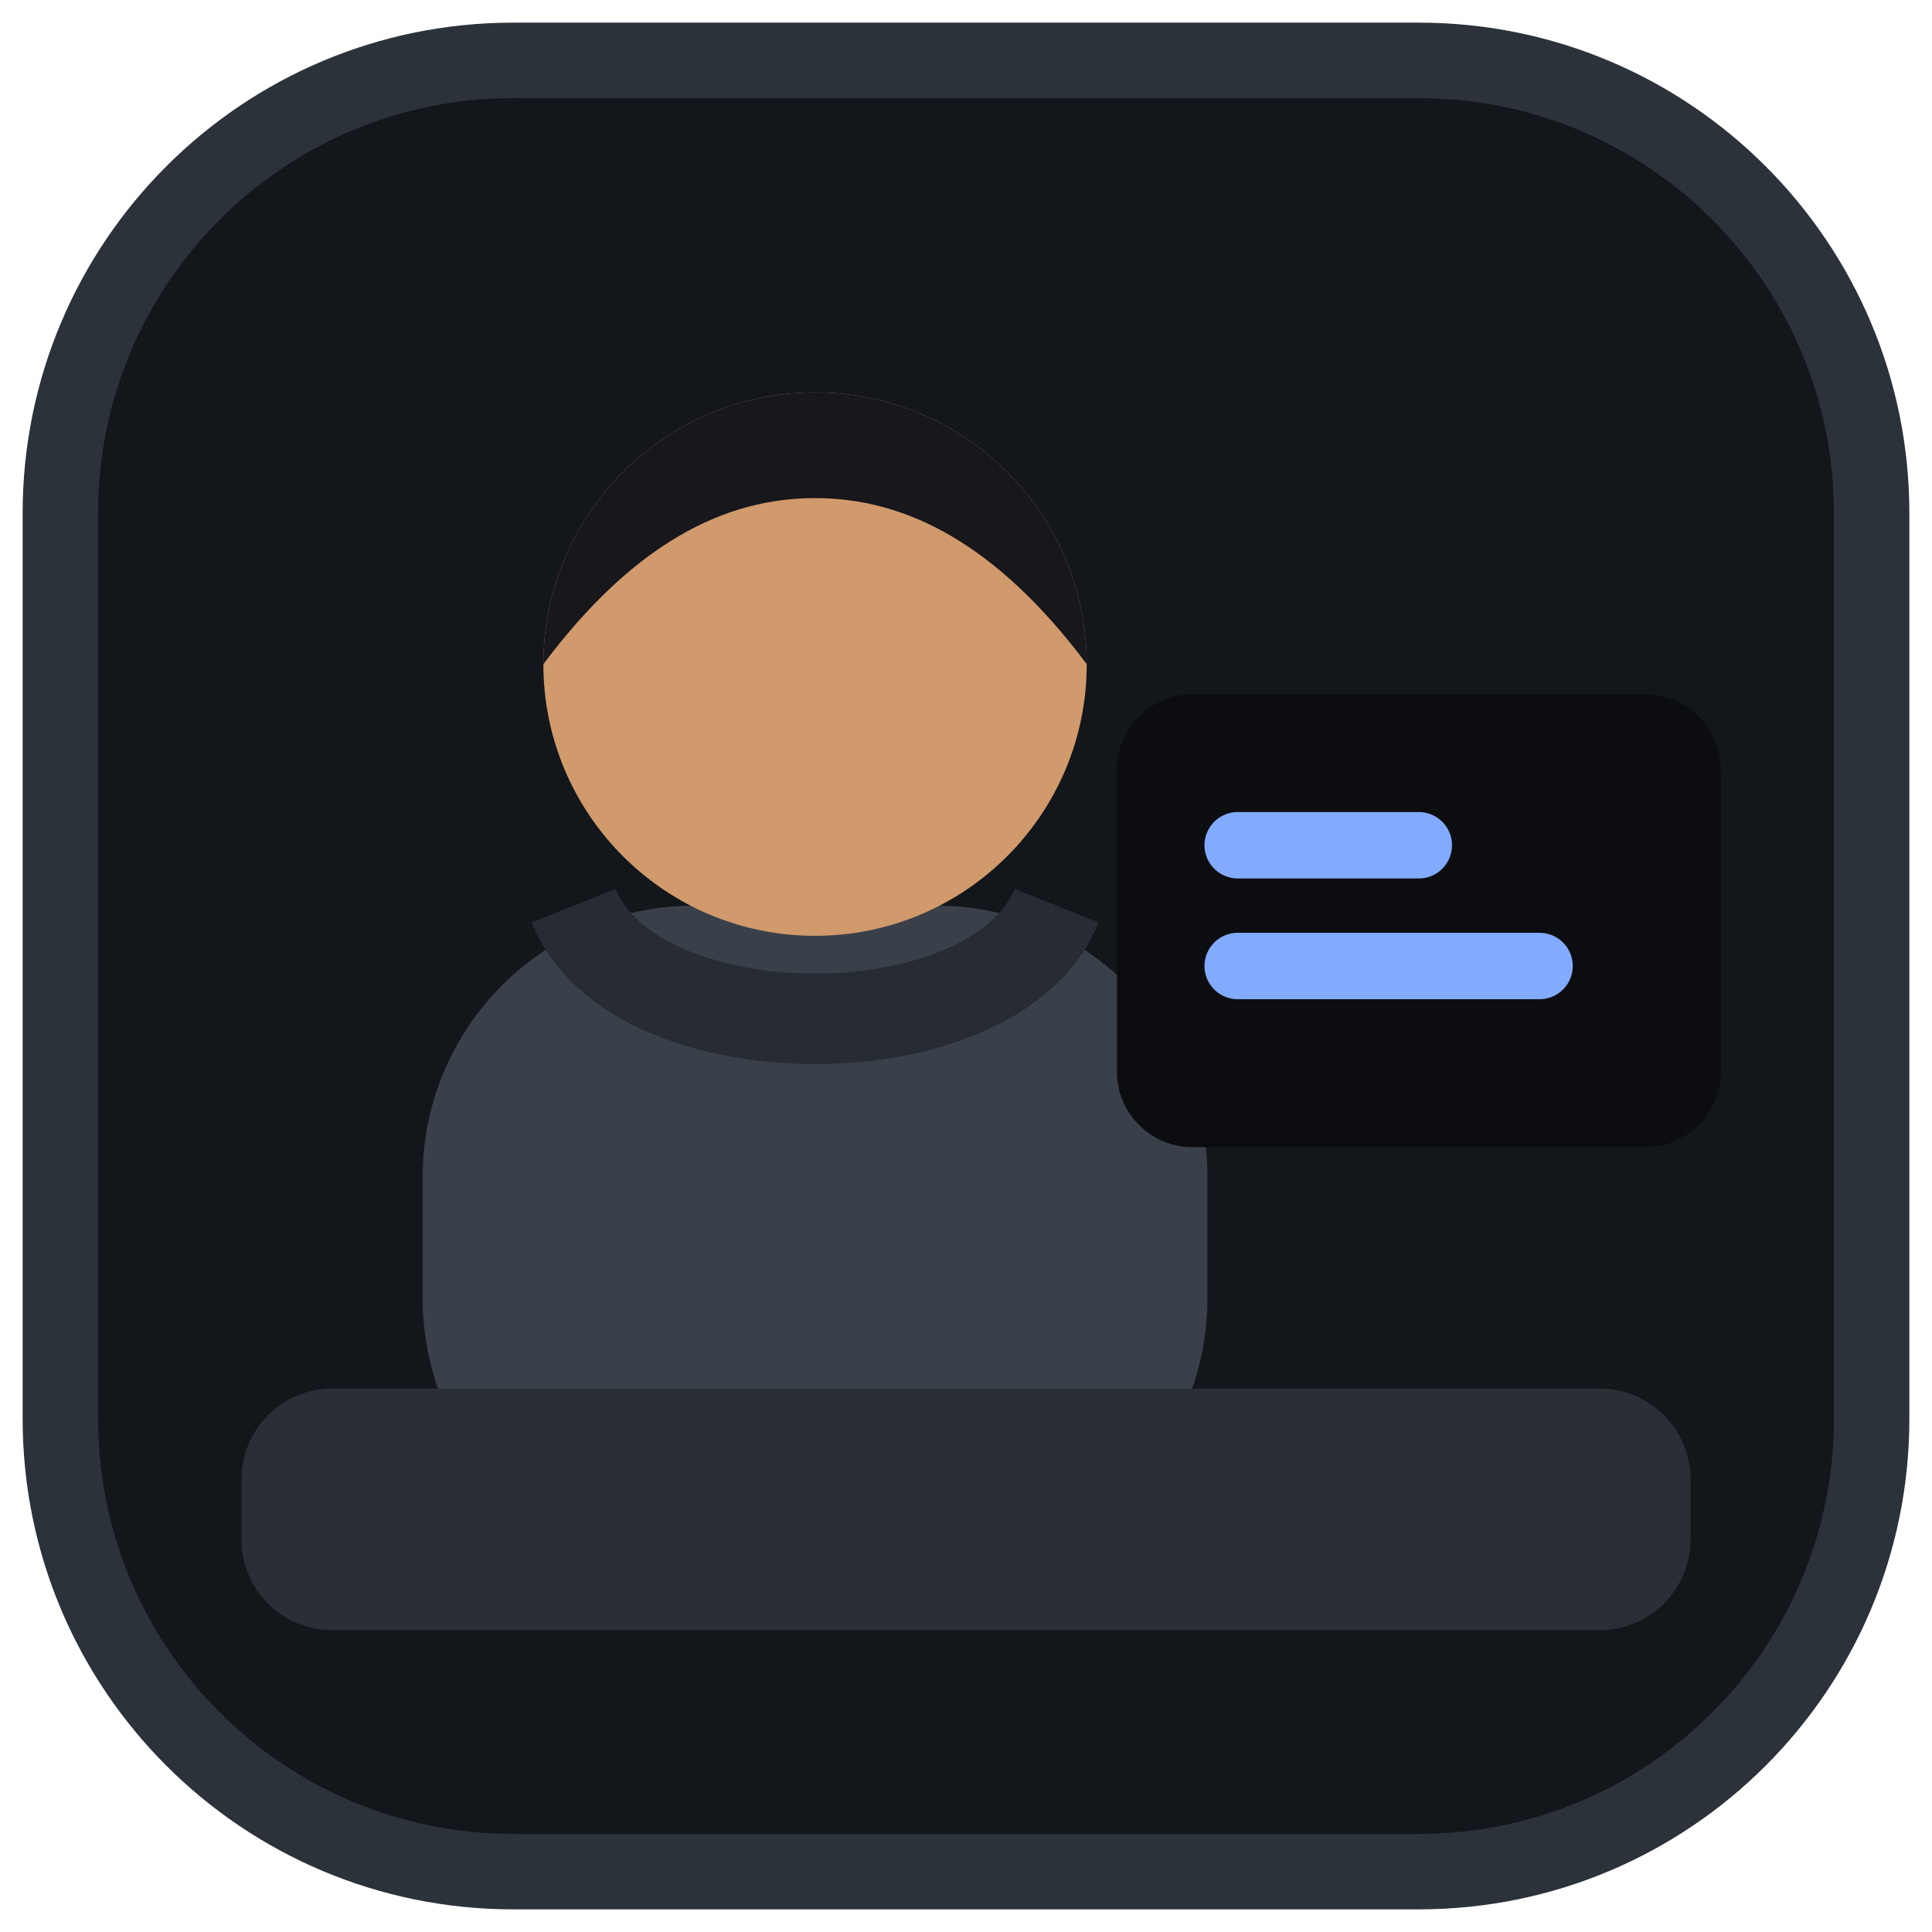
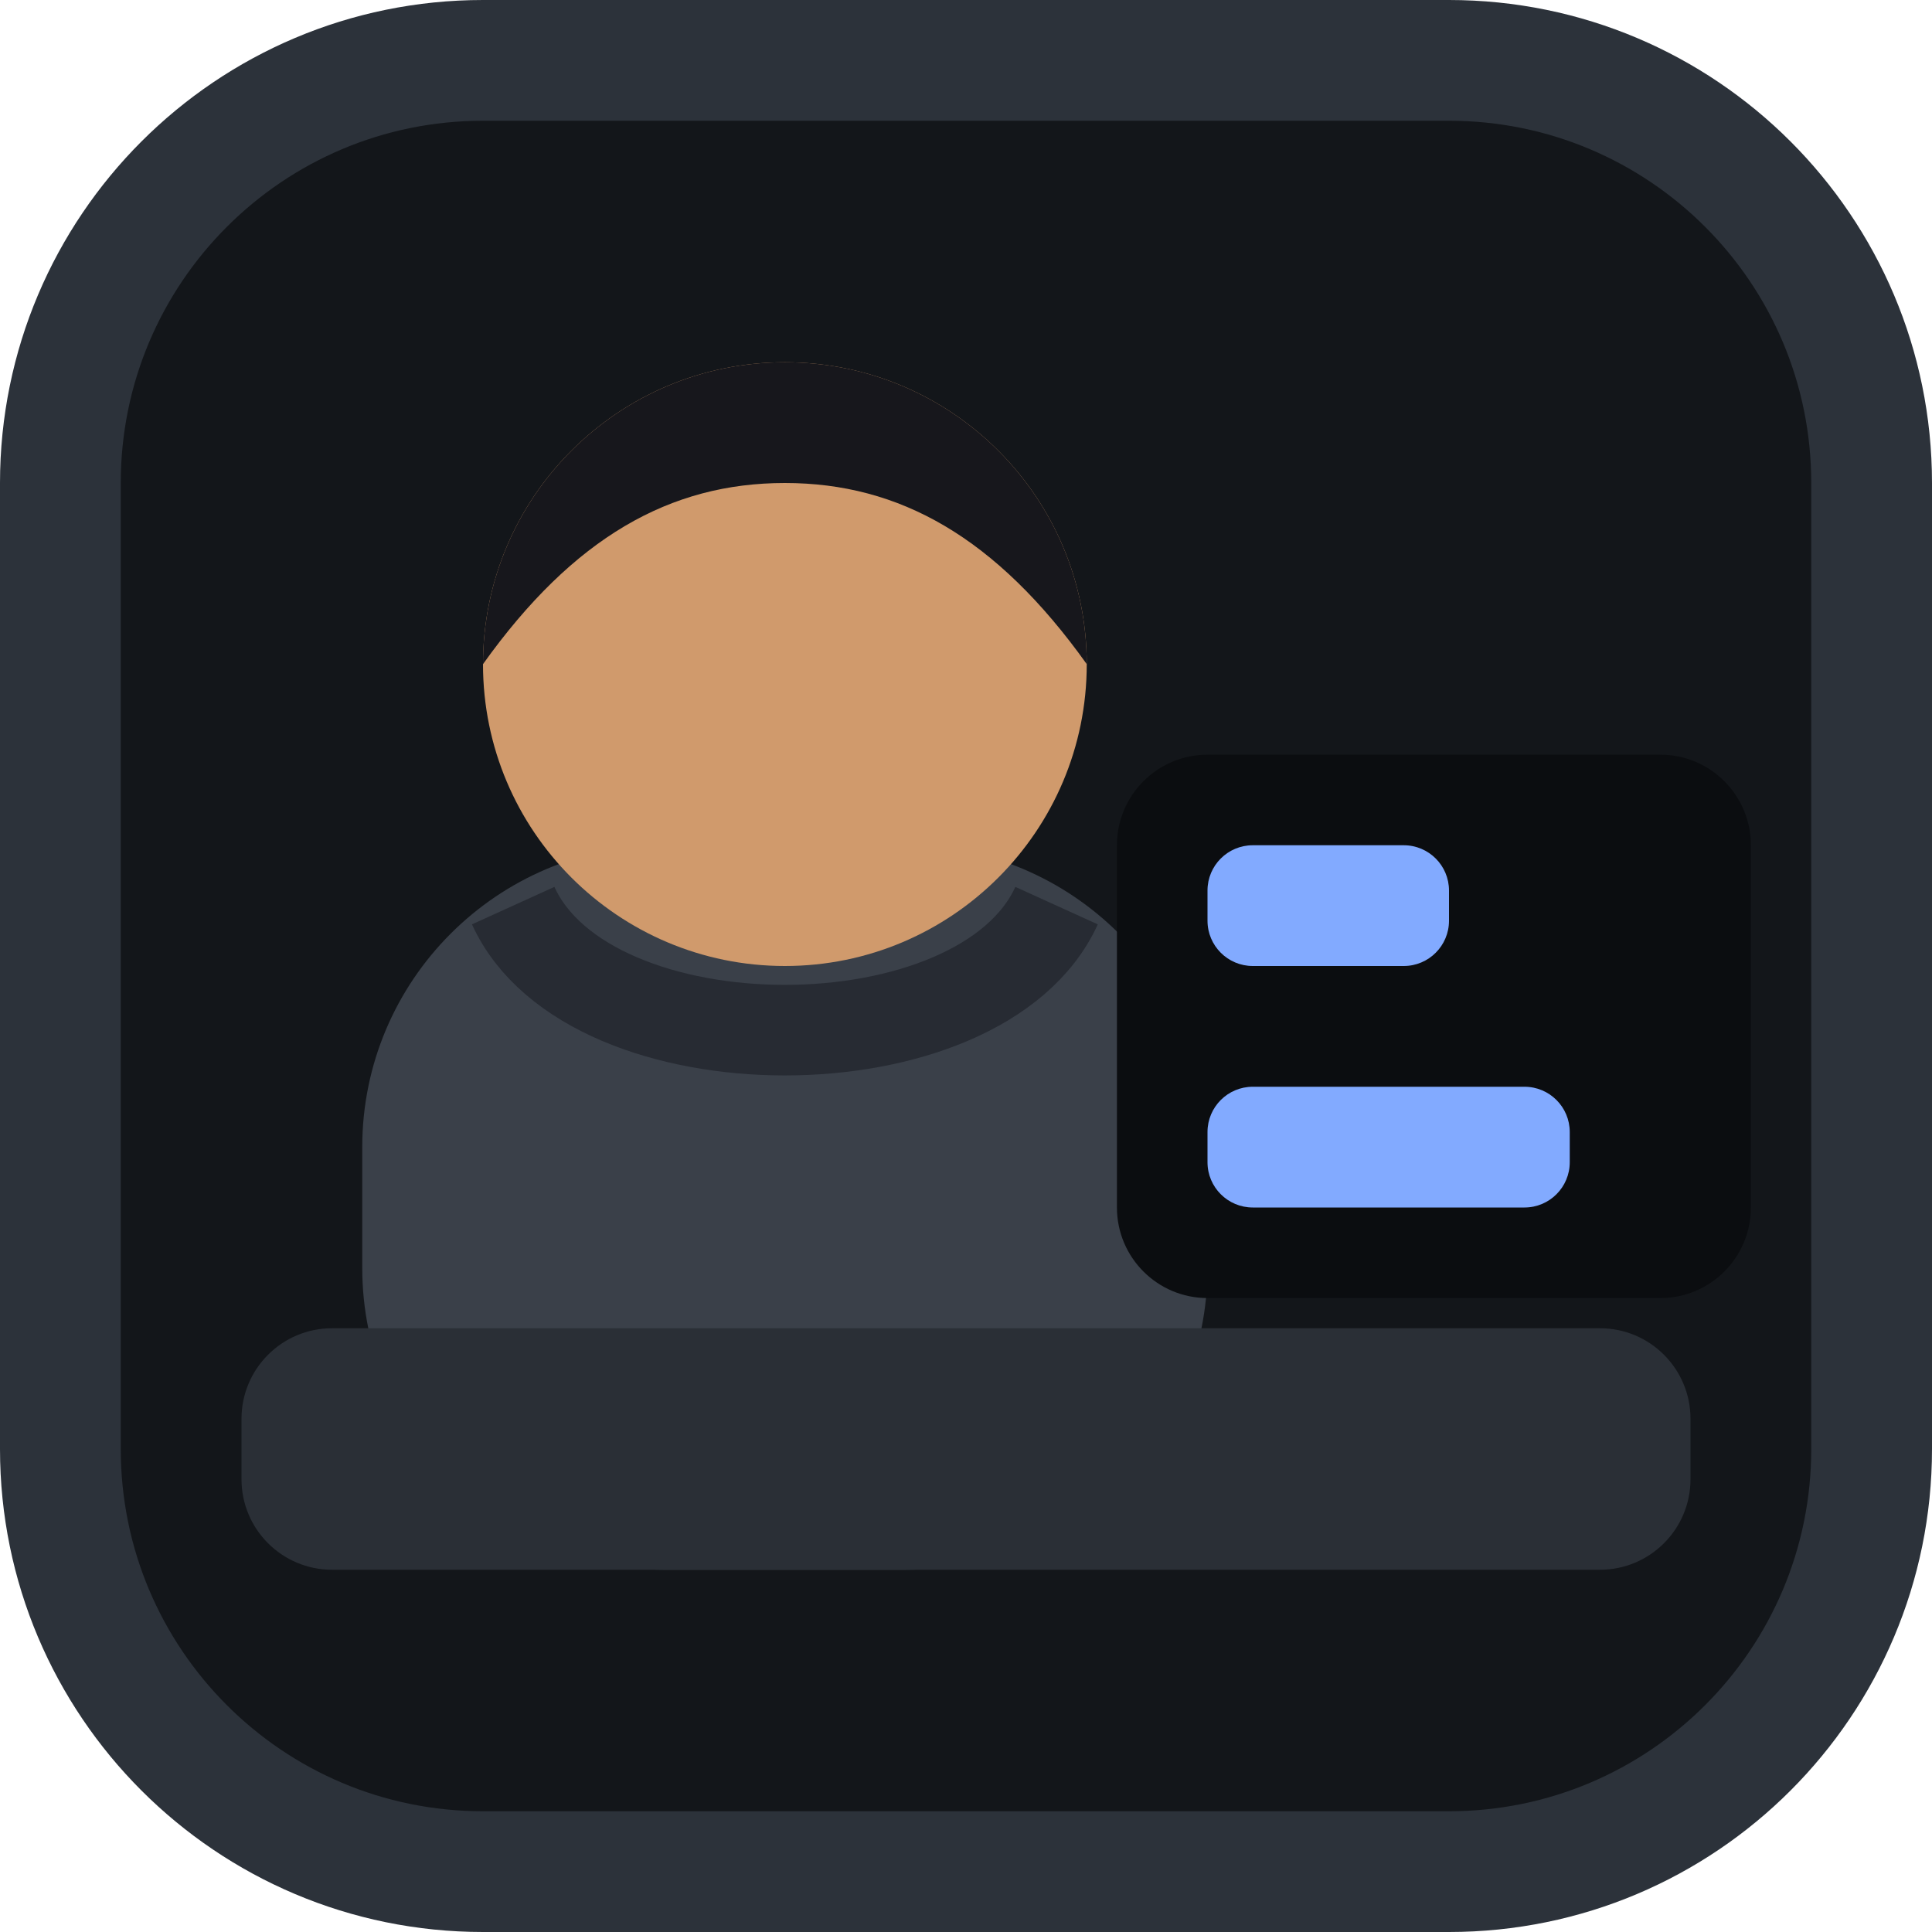
- <svg xmlns="http://www.w3.org/2000/svg" viewBox="0 0 64 64">
-   <rect x="2" y="2" width="60" height="60" rx="15" fill="#13161a" stroke="#2c323a" stroke-width="2.5" />
-   <rect x="14" y="30" width="26" height="22" rx="9" fill="#3a4049" />
-   <path d="M19 30c2 5 14 5 16 0" fill="none" stroke="#272b33" stroke-width="3" />
-   <circle cx="27" cy="22" r="9" fill="#d09a6c" />
-   <path d="M18 22a9 9 0 0 1 18 0c-3-4-6-5.5-9-5.5S21 18 18 22z" fill="#17171c" />
-   <rect x="37" y="23" width="20" height="15" rx="2.5" fill="#0b0d10" />
-   <path d="M41 28h6M41 32h10" stroke="#82aaff" stroke-width="2.2" stroke-linecap="round" />
-   <rect x="8" y="46" width="48" height="8" rx="3" fill="#2a2f36" />
+ <svg xmlns="http://www.w3.org/2000/svg" viewBox="0 0 64 64" width="64" height="64">
+   <rect x="2" y="2" width="60" height="60" rx="14" fill="#13161a" stroke="#2c323a" stroke-width="4" />
+   <rect x="12" y="28" width="28" height="24" rx="10" fill="#3a4049" />
+   <path d="M17 30c2.5 5.5 15.5 5.5 18 0" fill="none" stroke="#272b33" stroke-width="3" />
+   <circle cx="26" cy="22" r="10" fill="#d09a6c" />
+   <path d="M16 22a10 10 0 0 1 20 0c-3-4.2-6.2-6-10-6s-7 1.8-10 6z" fill="#17171c" />
+   <rect x="37" y="25" width="21" height="18" rx="3" fill="#0b0d10" />
+   <rect x="40" y="28" width="8" height="4" rx="1.5" fill="#82aaff" />
+   <rect x="40" y="36" width="12" height="4" rx="1.5" fill="#82aaff" />
+   <rect x="8" y="44" width="48" height="8" rx="3" fill="#2a2f36" />
</svg>
